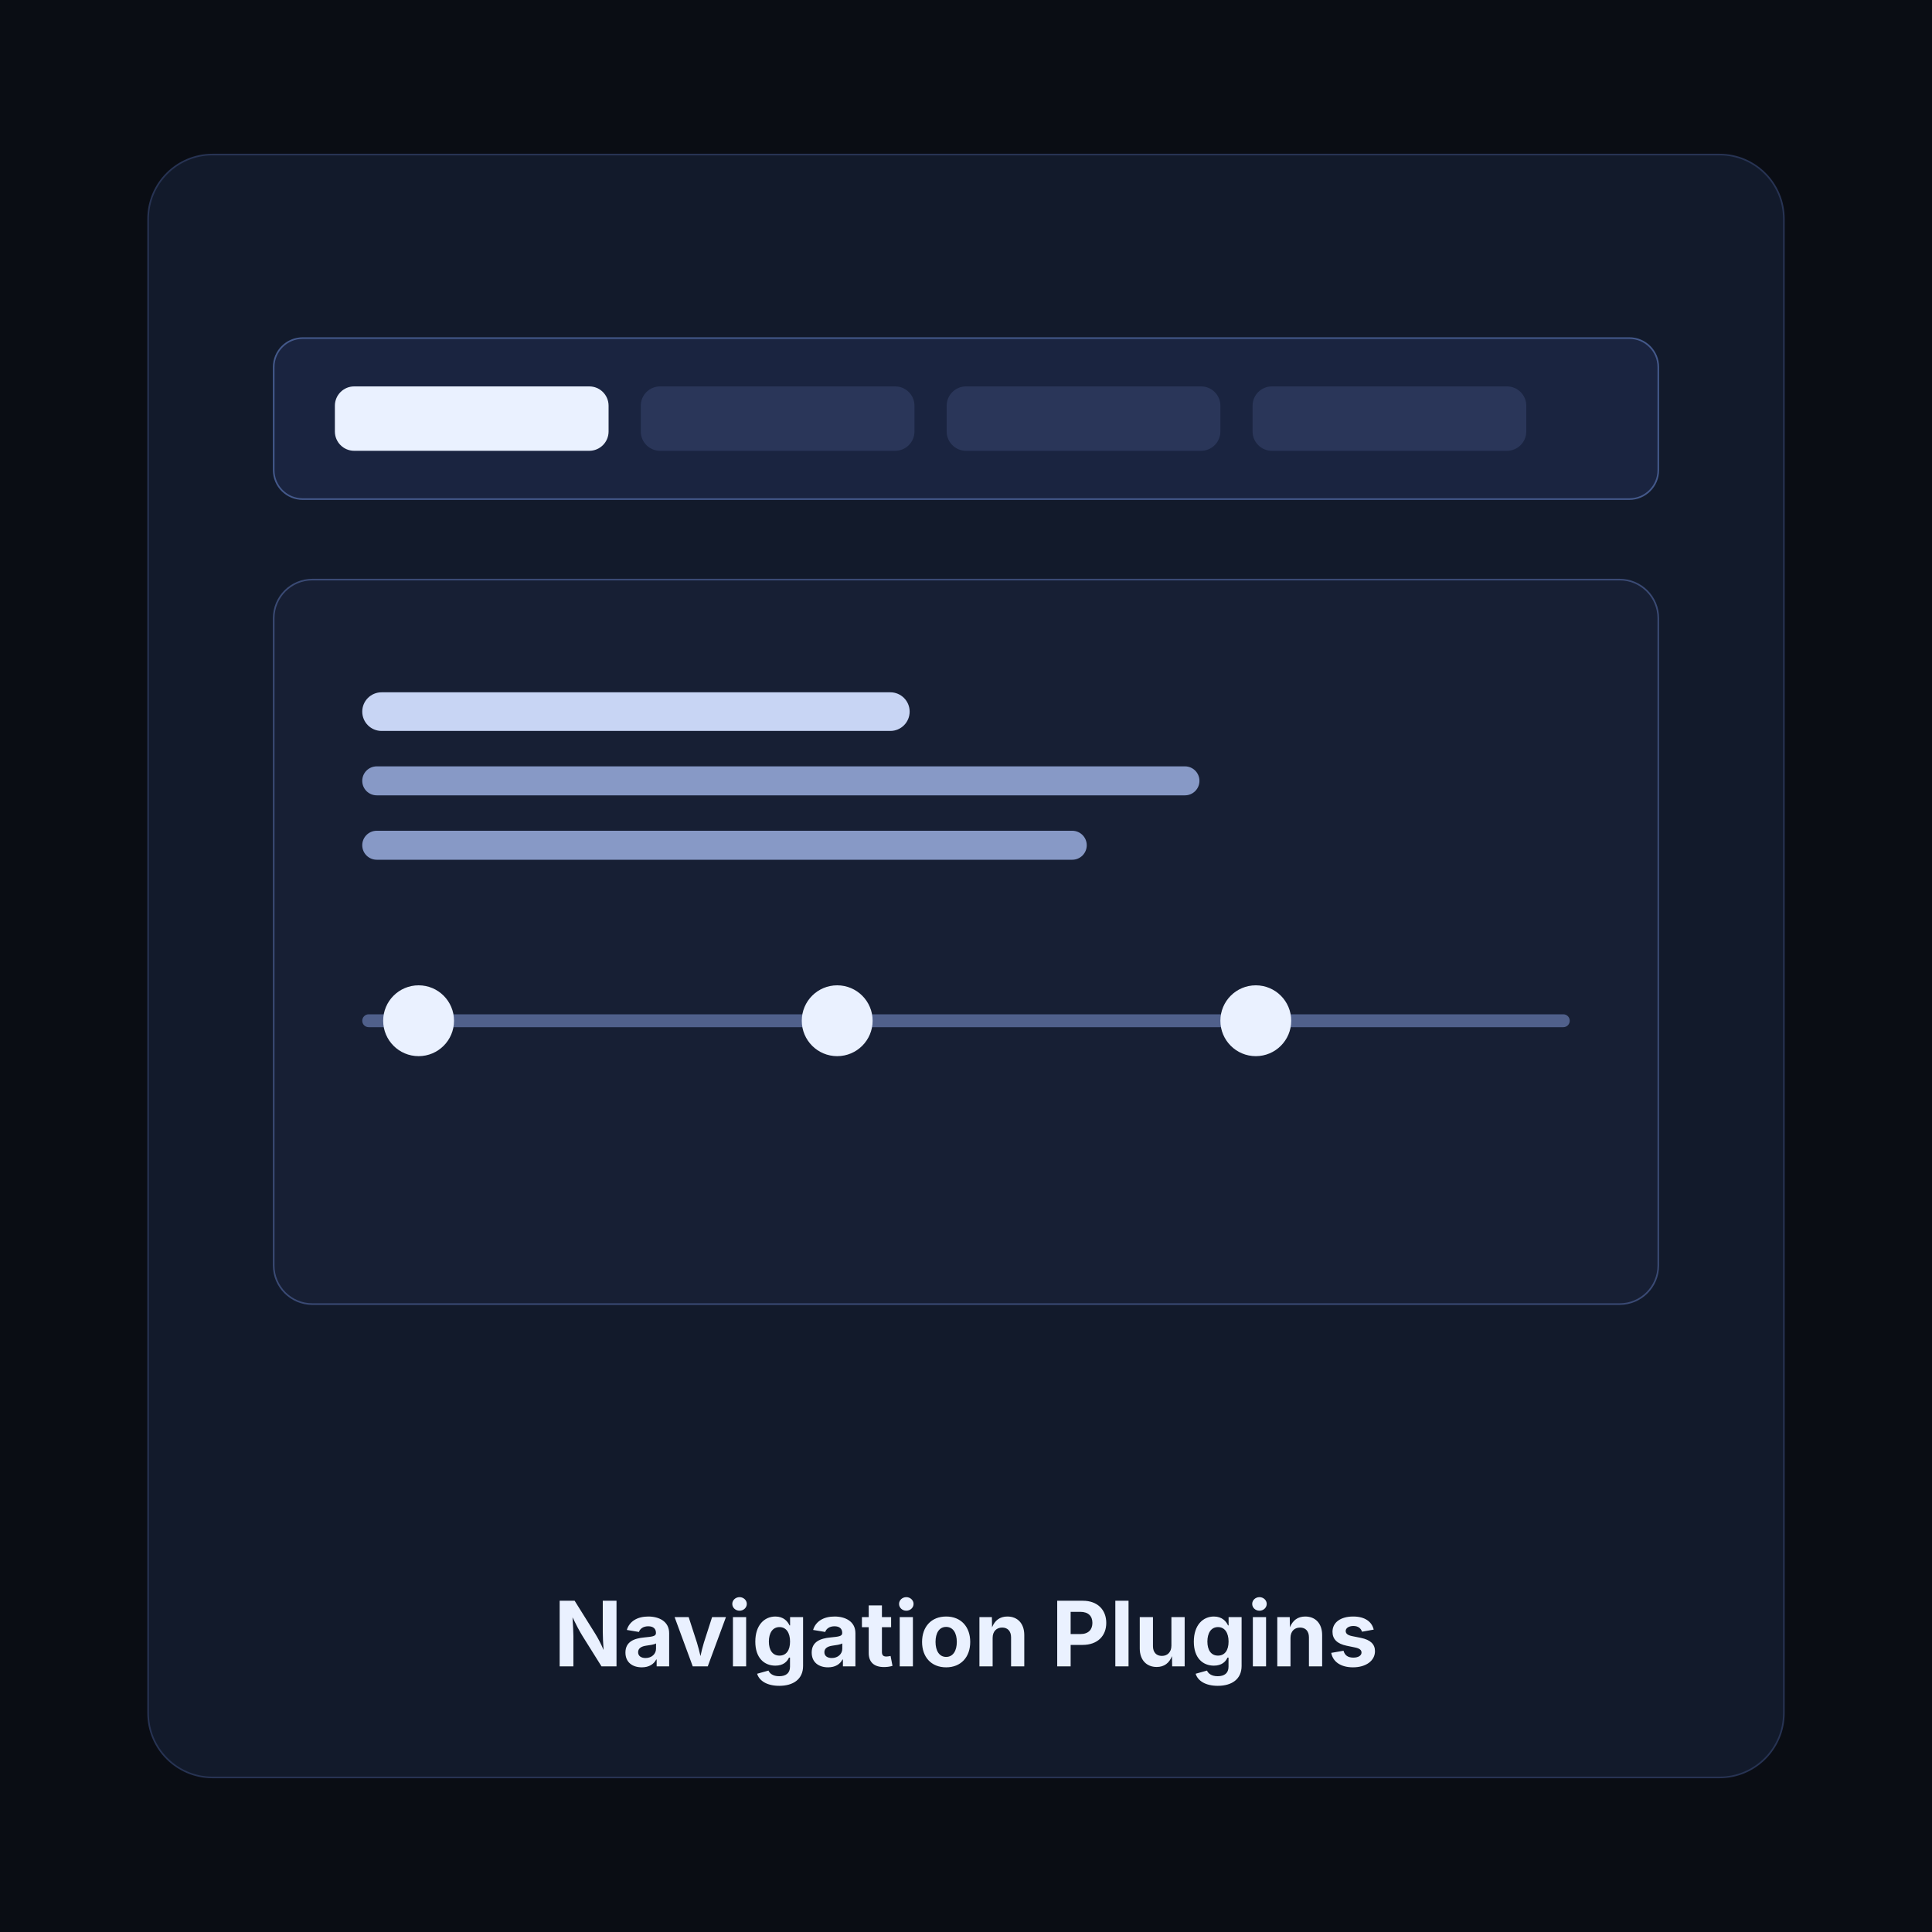
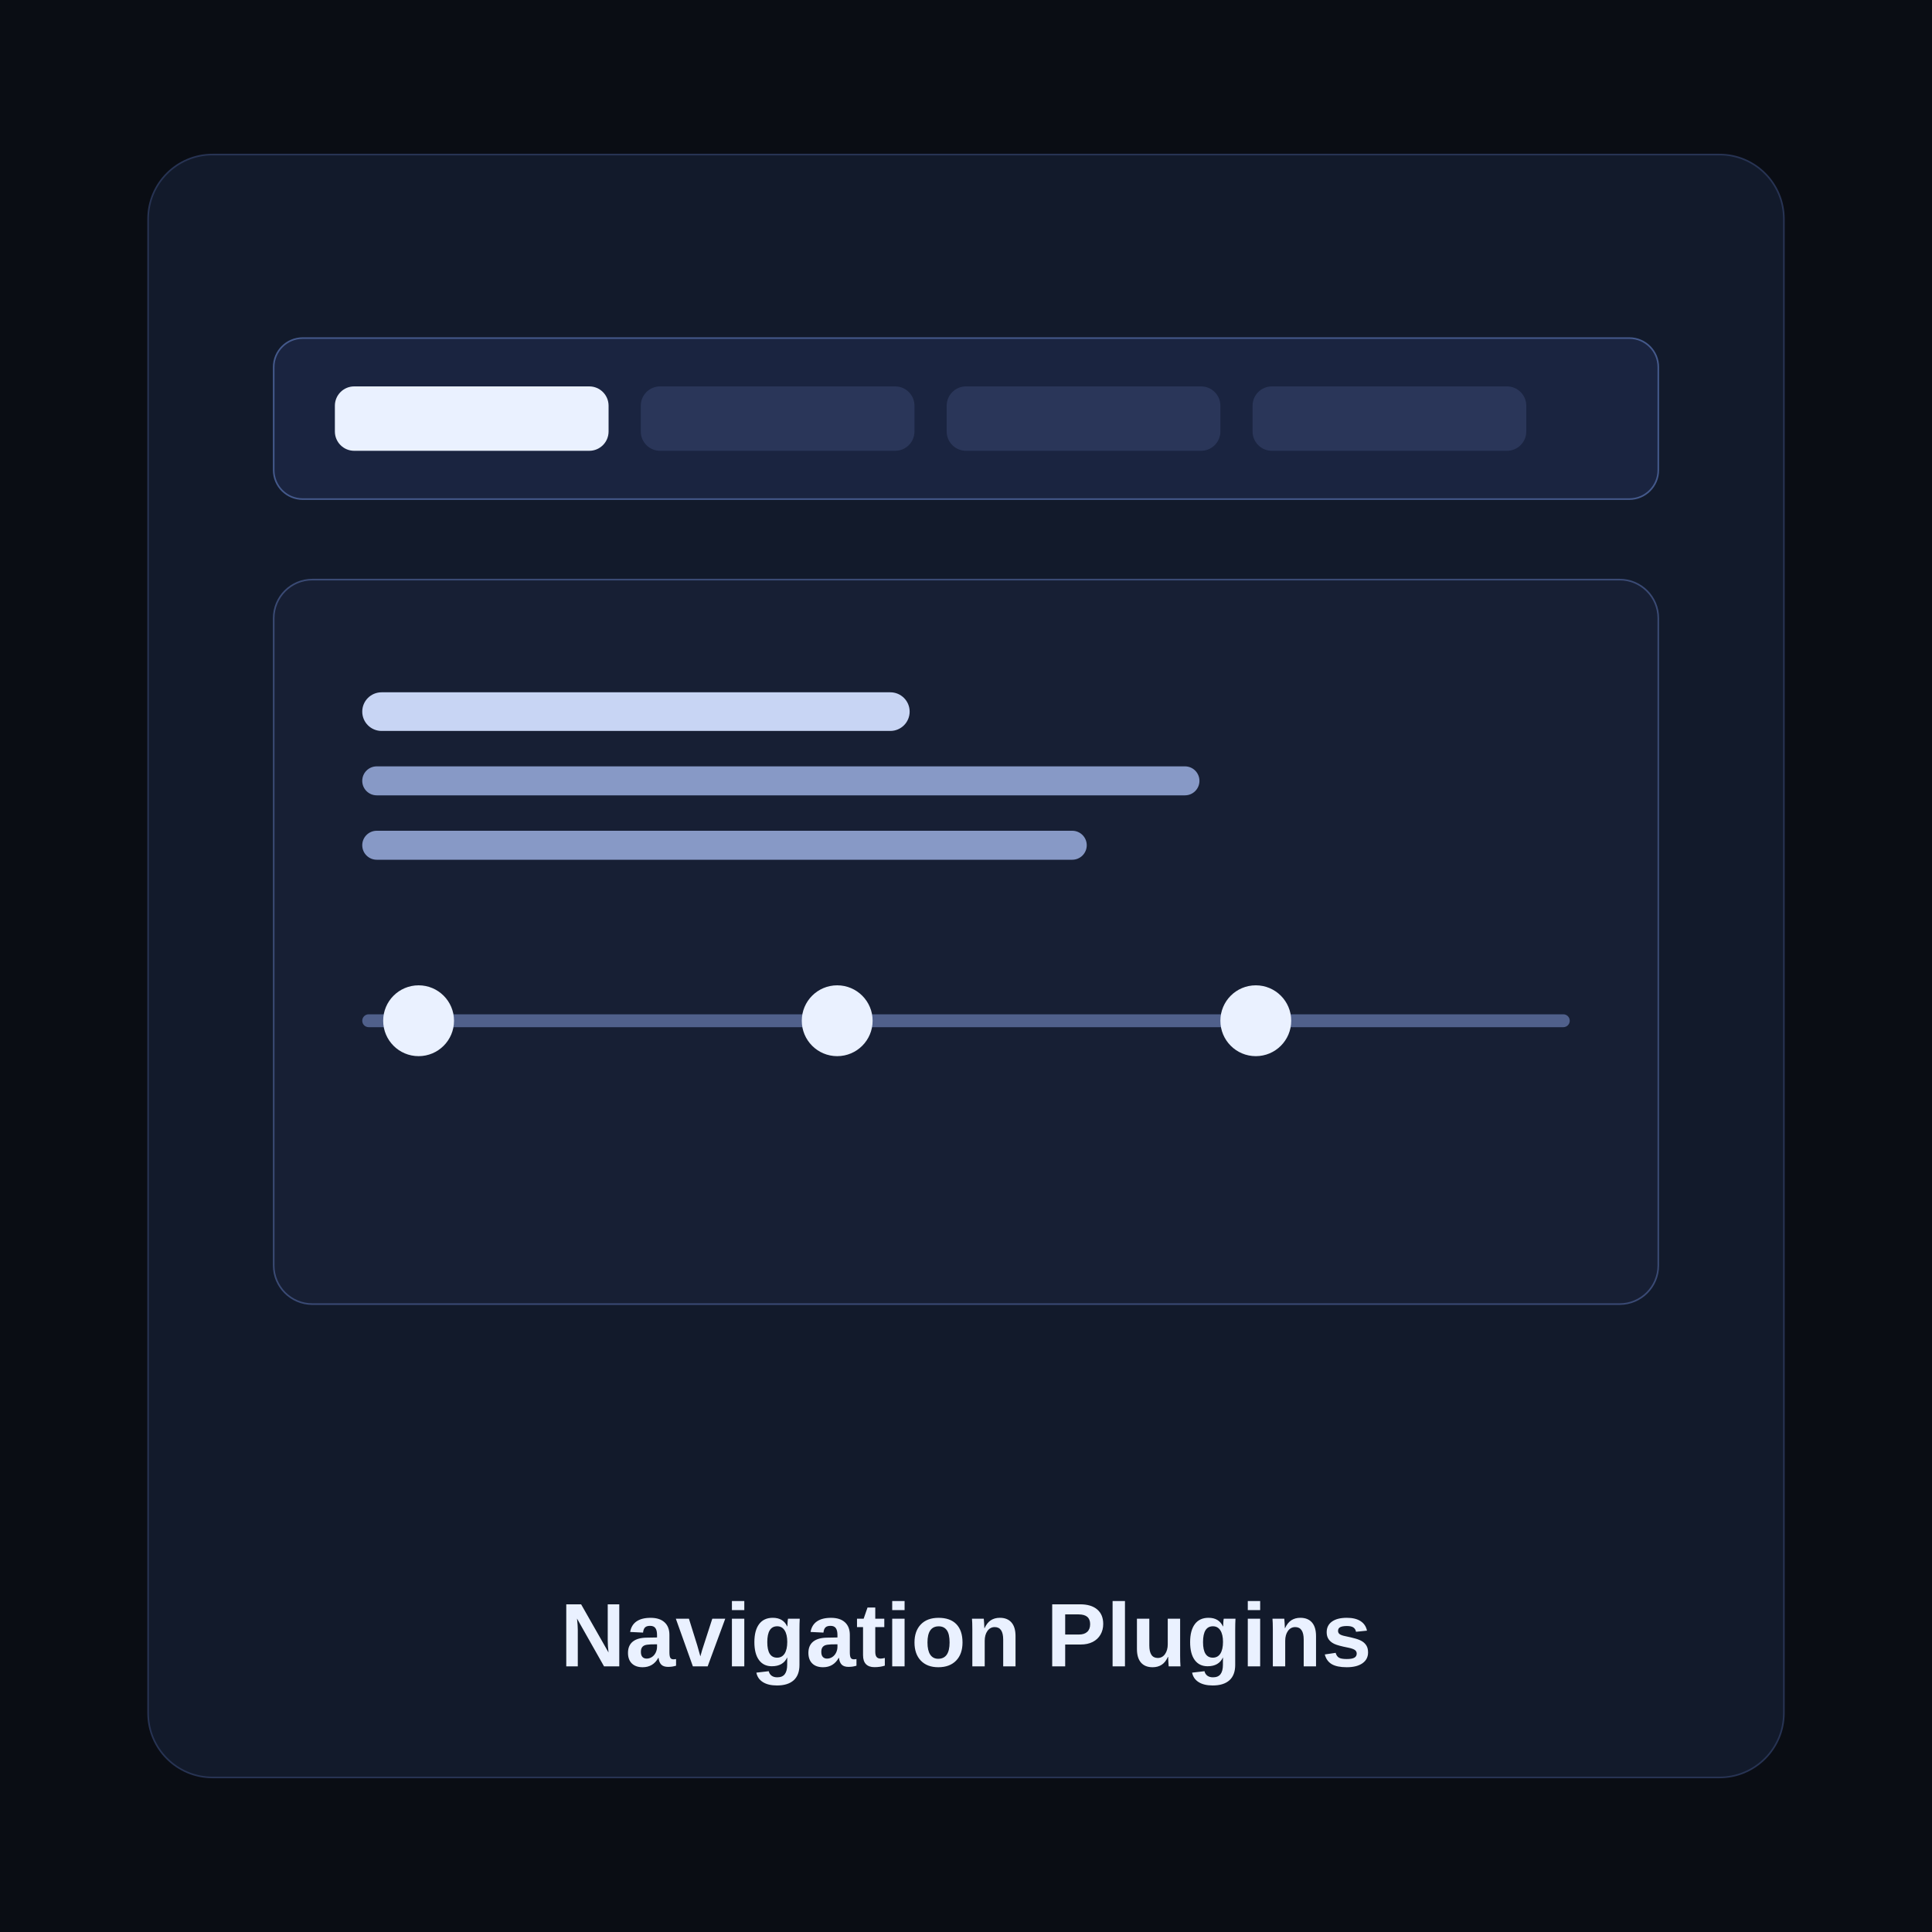
<svg xmlns="http://www.w3.org/2000/svg" width="1200" height="1200" viewBox="0 0 1200 1200" fill="none">
  <rect width="1200" height="1200" fill="#0A0D14" />
  <rect x="92" y="96" width="1016" height="1008" rx="40" fill="#121A2B" stroke="#273353" />
  <rect x="170" y="210" width="860" height="100" rx="18" fill="#1A2440" stroke="#44598B" />
  <rect x="208" y="240" width="170" height="40" rx="12" fill="#EAF1FF" />
  <rect x="398" y="240" width="170" height="40" rx="12" fill="#2A3659" />
  <rect x="588" y="240" width="170" height="40" rx="12" fill="#2A3659" />
  <rect x="778" y="240" width="170" height="40" rx="12" fill="#2A3659" />
  <rect x="170" y="360" width="860" height="450" rx="24" fill="#171F34" stroke="#3A4A74" />
  <rect x="225" y="430" width="340" height="24" rx="12" fill="#C8D5F4" />
  <rect x="225" y="476" width="520" height="18" rx="9" fill="#8799C6" />
  <rect x="225" y="516" width="450" height="18" rx="9" fill="#8799C6" />
  <rect x="225" y="630" width="750" height="8" rx="4" fill="#50608B" />
  <circle cx="260" cy="634" r="22" fill="#EAF1FF" />
  <circle cx="520" cy="634" r="22" fill="#EAF1FF" />
  <circle cx="780" cy="634" r="22" fill="#EAF1FF" />
-   <text x="600" y="1035" fill="#EAF1FF" font-family="Inter, Arial, sans-serif" font-size="56" text-anchor="middle" font-weight="700">Navigation Plugins</text>
+   <text x="600" y="1035" fill="#EAF1FF" font-family="Poppins, Arial, sans-serif" font-size="56" text-anchor="middle" font-weight="700">Navigation Plugins</text>
</svg>
